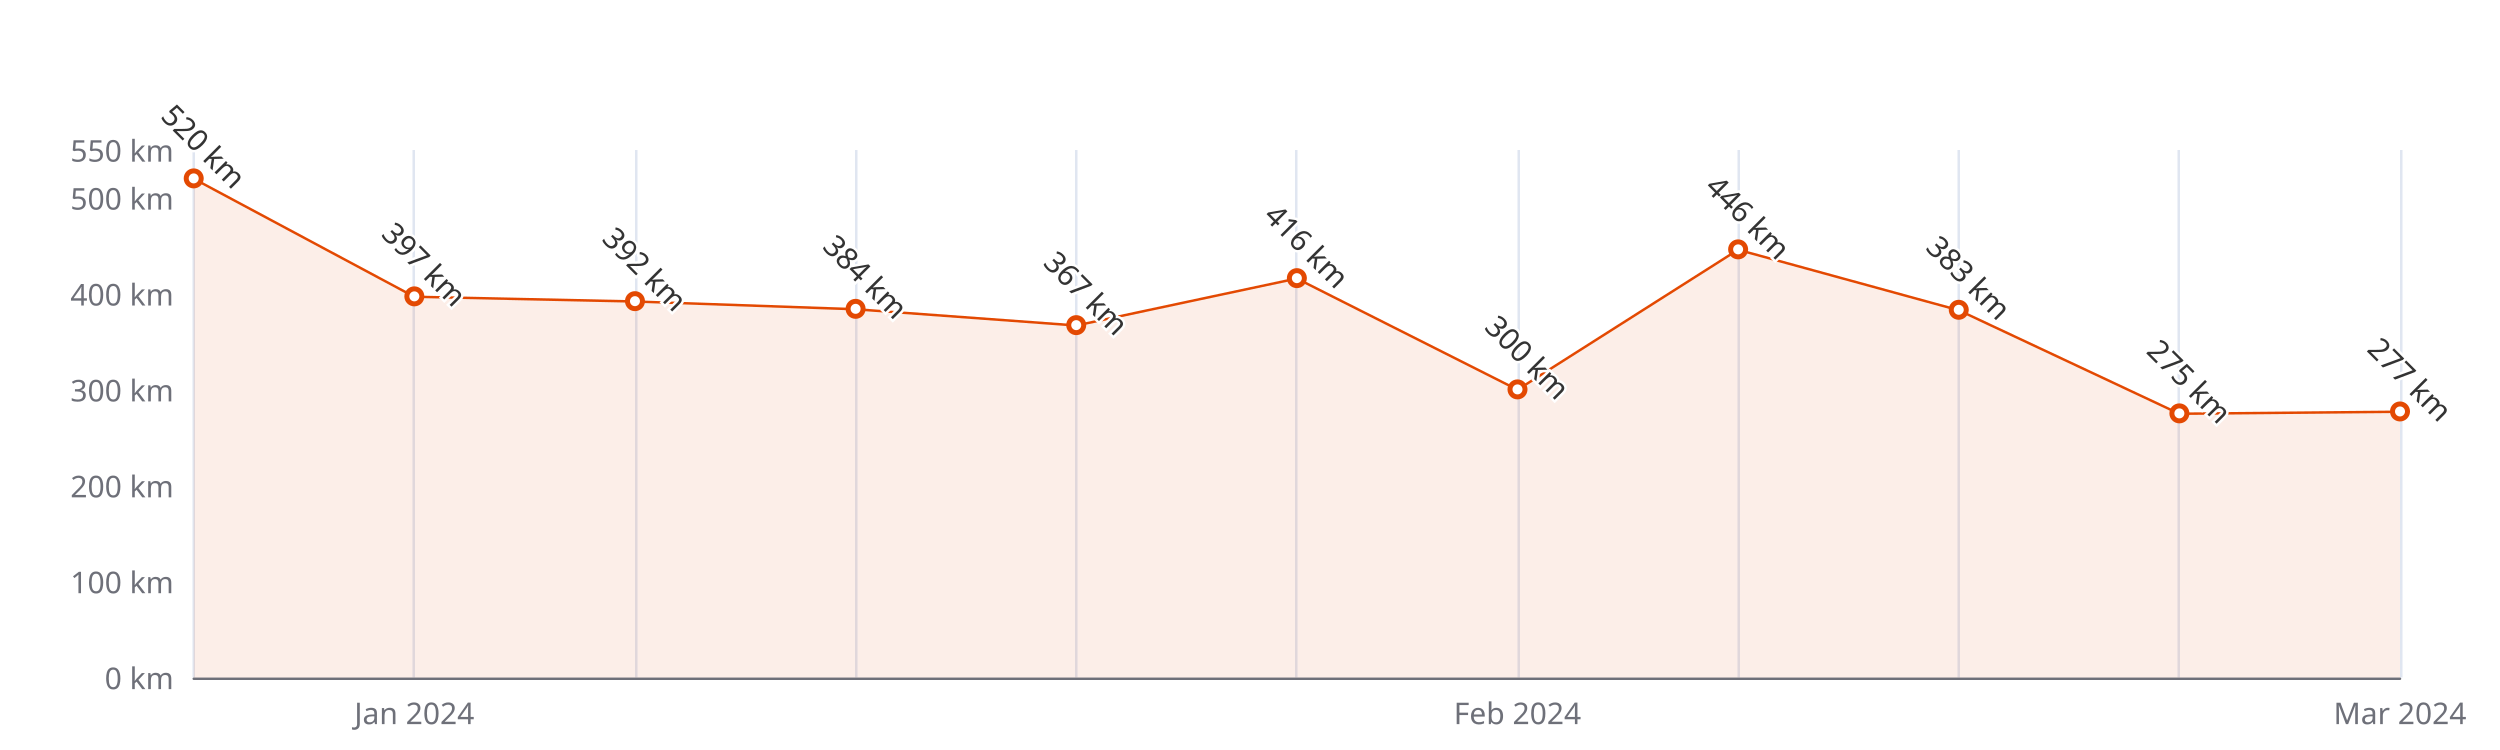
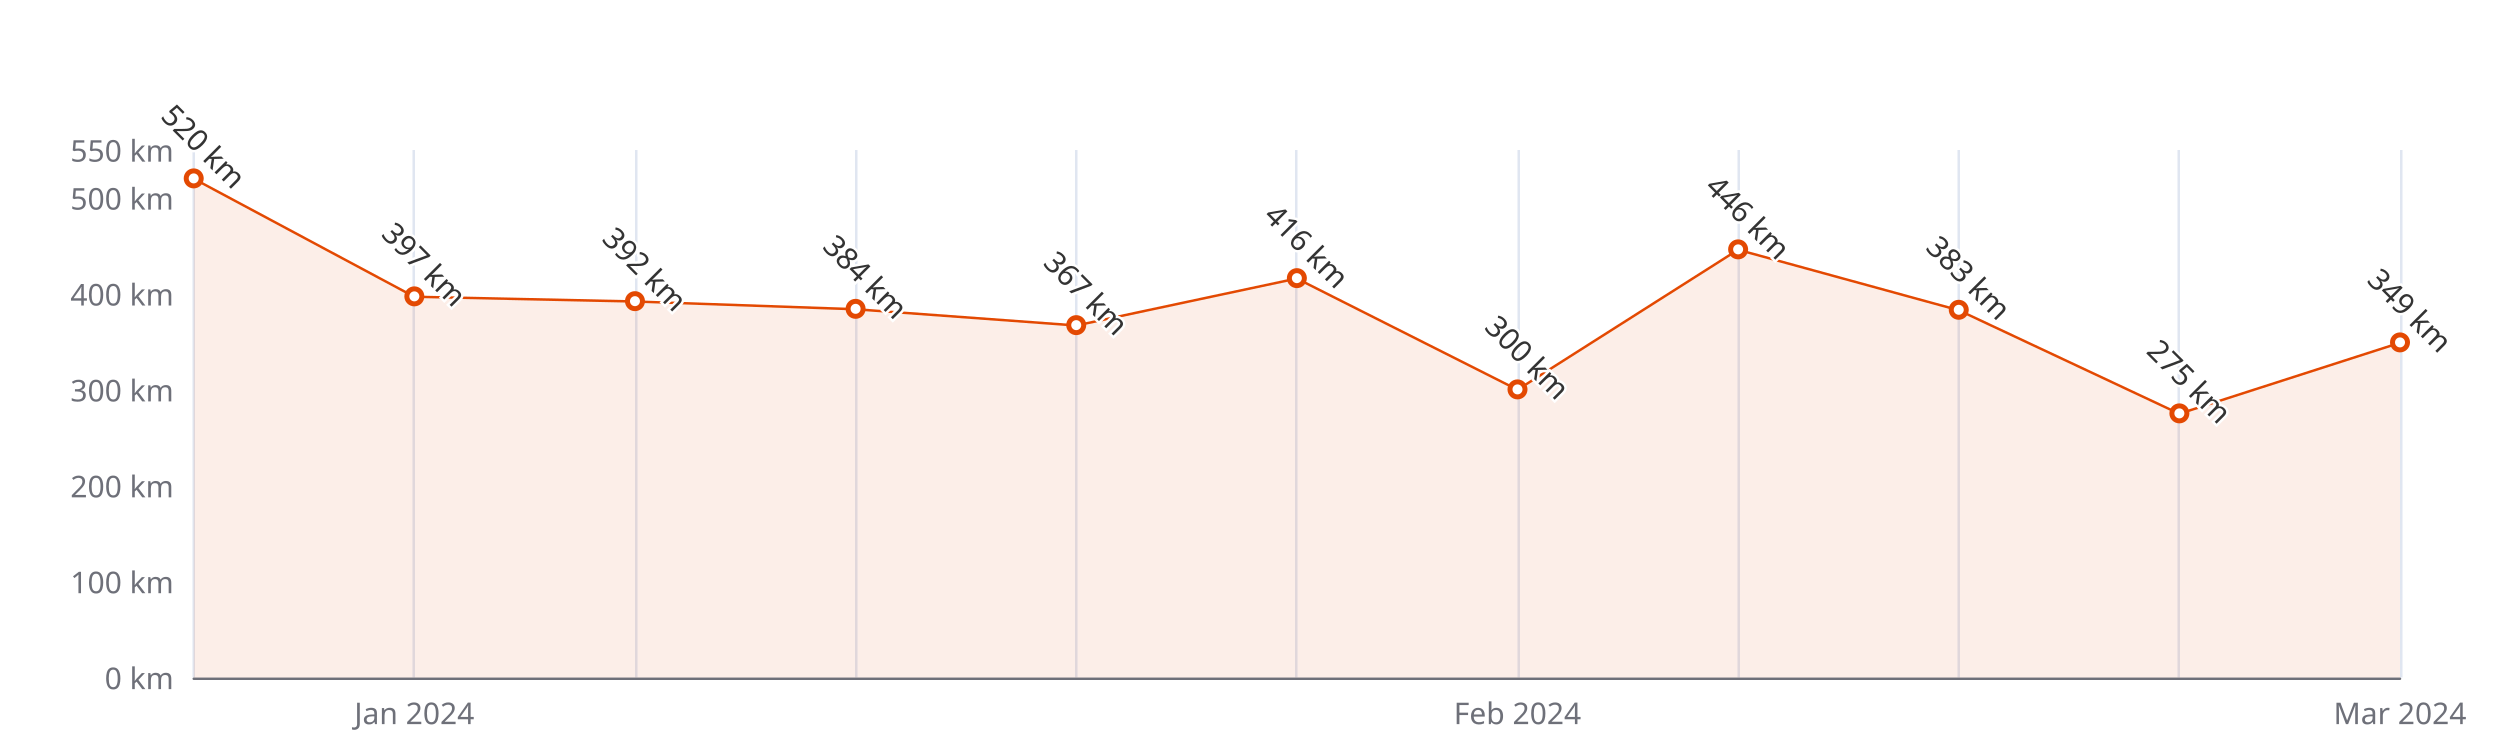
<svg xmlns="http://www.w3.org/2000/svg" width="1000" height="300" version="1.1" baseProfile="full" viewBox="0 0 1000 300">
  <rect width="1000" height="300" x="0" y="0" id="0" fill="#ffffff" />
  <path d="M77.5 60L77.5 271" fill="none" stroke="#E0E6F1" />
  <path d="M165.5 60L165.5 271" fill="none" stroke="#E0E6F1" />
  <path d="M254.5 60L254.5 271" fill="none" stroke="#E0E6F1" />
  <path d="M342.5 60L342.5 271" fill="none" stroke="#E0E6F1" />
  <path d="M430.5 60L430.5 271" fill="none" stroke="#E0E6F1" />
  <path d="M518.5 60L518.5 271" fill="none" stroke="#E0E6F1" />
  <path d="M607.5 60L607.5 271" fill="none" stroke="#E0E6F1" />
  <path d="M695.5 60L695.5 271" fill="none" stroke="#E0E6F1" />
  <path d="M783.5 60L783.5 271" fill="none" stroke="#E0E6F1" />
  <path d="M871.5 60L871.5 271" fill="none" stroke="#E0E6F1" />
  <path d="M960.5 60L960.5 271" fill="none" stroke="#E0E6F1" />
  <path d="M77.5 271.5L960 271.5" fill="none" stroke="#6E7079" stroke-linecap="round" />
  <text dominant-baseline="central" text-anchor="end" style="font-size:12px;font-family:sans-serif;" xml:space="preserve" transform="translate(69.48 271)" fill="#6E7079">0 km</text>
  <text dominant-baseline="central" text-anchor="end" style="font-size:12px;font-family:sans-serif;" xml:space="preserve" transform="translate(69.48 232.6364)" fill="#6E7079">100 km</text>
  <text dominant-baseline="central" text-anchor="end" style="font-size:12px;font-family:sans-serif;" xml:space="preserve" transform="translate(69.48 194.2727)" fill="#6E7079">200 km</text>
  <text dominant-baseline="central" text-anchor="end" style="font-size:12px;font-family:sans-serif;" xml:space="preserve" transform="translate(69.48 155.9091)" fill="#6E7079">300 km</text>
  <text dominant-baseline="central" text-anchor="end" style="font-size:12px;font-family:sans-serif;" xml:space="preserve" transform="translate(69.48 117.5455)" fill="#6E7079">400 km</text>
  <text dominant-baseline="central" text-anchor="end" style="font-size:12px;font-family:sans-serif;" xml:space="preserve" transform="translate(69.48 79.1818)" fill="#6E7079">500 km</text>
  <text dominant-baseline="central" text-anchor="end" style="font-size:12px;font-family:sans-serif;" xml:space="preserve" transform="translate(69.48 60)" fill="#6E7079">550 km</text>
  <text dominant-baseline="central" text-anchor="middle" style="font-size:12px;font-family:sans-serif;" xml:space="preserve" y="6" transform="translate(165.732 279)" fill="#6E7079">Jan 2024</text>
  <text dominant-baseline="central" text-anchor="middle" style="font-size:12px;font-family:sans-serif;" xml:space="preserve" y="6" transform="translate(606.992 279)" fill="#6E7079">Feb 2024</text>
  <text dominant-baseline="central" text-anchor="middle" style="font-size:12px;font-family:sans-serif;" xml:space="preserve" y="6" transform="translate(960 279)" fill="#6E7079">Mar 2024</text>
  <g clip-path="url(#zr5-c0)">
-     <path d="M77.5 71.5L165.7 118.7L254 120.6L342.2 123.7L430.5 130.2L518.7 111.4L607 155.9L695.2 99.9L783.5 124.1L871.7 165.5L960 164.7L960 271L871.7 271L783.5 271L695.2 271L607 271L518.7 271L430.5 271L342.2 271L254 271L165.7 271L77.5 271Z" fill="rgb(227,73,2)" fill-opacity="0.09" />
-     <path d="M77.5 71.5L165.7 118.7L254 120.6L342.2 123.7L430.5 130.2L518.7 111.4L607 155.9L695.2 99.9L783.5 124.1L871.7 165.5L960 164.7" fill="none" stroke="#E34902" stroke-linejoin="bevel" />
+     <path d="M77.5 71.5L165.7 118.7L254 120.6L342.2 123.7L430.5 130.2L518.7 111.4L607 155.9L695.2 99.9L783.5 124.1L871.7 165.5L960 137.1L960 271L871.7 271L783.5 271L695.2 271L607 271L518.7 271L430.5 271L342.2 271L254 271L165.7 271L77.5 271Z" fill="rgb(227,73,2)" fill-opacity="0.09" />
+     <path d="M77.5 71.5L165.7 118.7L254 120.6L342.2 123.7L430.5 130.2L518.7 111.4L607 155.9L695.2 99.9L783.5 124.1L871.7 165.5L960 137.1" fill="none" stroke="#E34902" stroke-linejoin="bevel" />
  </g>
  <path d="M1 0A1 1 0 1 1 1 -0.1A1 1 0 0 1 1 0" transform="matrix(3,0,0,3,77.48,71.5091)" fill="#fff" stroke="#E34902" stroke-width="0.667" />
  <path d="M1 0A1 1 0 1 1 1 -0.1A1 1 0 0 1 1 0" transform="matrix(3,0,0,3,165.732,118.6964)" fill="#fff" stroke="#E34902" stroke-width="0.667" />
  <path d="M1 0A1 1 0 1 1 1 -0.1A1 1 0 0 1 1 0" transform="matrix(3,0,0,3,253.984,120.6145)" fill="#fff" stroke="#E34902" stroke-width="0.667" />
  <path d="M1 0A1 1 0 1 1 1 -0.1A1 1 0 0 1 1 0" transform="matrix(3,0,0,3,342.236,123.6836)" fill="#fff" stroke="#E34902" stroke-width="0.667" />
  <path d="M1 0A1 1 0 1 1 1 -0.1A1 1 0 0 1 1 0" transform="matrix(3,0,0,3,430.488,130.2055)" fill="#fff" stroke="#E34902" stroke-width="0.667" />
  <path d="M1 0A1 1 0 1 1 1 -0.1A1 1 0 0 1 1 0" transform="matrix(3,0,0,3,518.74,111.4073)" fill="#fff" stroke="#E34902" stroke-width="0.667" />
  <path d="M1 0A1 1 0 1 1 1 -0.1A1 1 0 0 1 1 0" transform="matrix(3,0,0,3,606.992,155.9091)" fill="#fff" stroke="#E34902" stroke-width="0.667" />
  <path d="M1 0A1 1 0 1 1 1 -0.1A1 1 0 0 1 1 0" transform="matrix(3,0,0,3,695.244,99.8982)" fill="#fff" stroke="#E34902" stroke-width="0.667" />
  <path d="M1 0A1 1 0 1 1 1 -0.1A1 1 0 0 1 1 0" transform="matrix(3,0,0,3,783.496,124.0673)" fill="#fff" stroke="#E34902" stroke-width="0.667" />
  <path d="M1 0A1 1 0 1 1 1 -0.1A1 1 0 0 1 1 0" transform="matrix(3,0,0,3,871.748,165.5)" fill="#fff" stroke="#E34902" stroke-width="0.667" />
-   <path d="M1 0A1 1 0 1 1 1 -0.1A1 1 0 0 1 1 0" transform="matrix(3,0,0,3,960,164.7327)" fill="#fff" stroke="#E34902" stroke-width="0.667" />
+   <path d="M1 0A1 1 0 1 1 1 -0.1A1 1 0 0 1 1 0" transform="matrix(3,0,0,3,960,137.1109)" fill="#fff" stroke="#E34902" stroke-width="0.667" />
  <text dominant-baseline="central" text-anchor="middle" style="font-size:12px;font-family:sans-serif;" xml:space="preserve" y="-6" transform="matrix(0.707,0.707,-0.707,0.707,77.48,62.5091)" fill="#333" stroke="rgb(255,255,255)" stroke-width="2" paint-order="stroke" stroke-miterlimit="2">520 km</text>
  <text dominant-baseline="central" text-anchor="middle" style="font-size:12px;font-family:sans-serif;" xml:space="preserve" y="-6" transform="matrix(0.707,0.707,-0.707,0.707,165.732,109.6964)" fill="#333" stroke="rgb(255,255,255)" stroke-width="2" paint-order="stroke" stroke-miterlimit="2">397 km</text>
  <text dominant-baseline="central" text-anchor="middle" style="font-size:12px;font-family:sans-serif;" xml:space="preserve" y="-6" transform="matrix(0.707,0.707,-0.707,0.707,253.984,111.6145)" fill="#333" stroke="rgb(255,255,255)" stroke-width="2" paint-order="stroke" stroke-miterlimit="2">392 km</text>
  <text dominant-baseline="central" text-anchor="middle" style="font-size:12px;font-family:sans-serif;" xml:space="preserve" y="-6" transform="matrix(0.707,0.707,-0.707,0.707,342.236,114.6836)" fill="#333" stroke="rgb(255,255,255)" stroke-width="2" paint-order="stroke" stroke-miterlimit="2">384 km</text>
  <text dominant-baseline="central" text-anchor="middle" style="font-size:12px;font-family:sans-serif;" xml:space="preserve" y="-6" transform="matrix(0.707,0.707,-0.707,0.707,430.488,121.2055)" fill="#333" stroke="rgb(255,255,255)" stroke-width="2" paint-order="stroke" stroke-miterlimit="2">367 km</text>
  <text dominant-baseline="central" text-anchor="middle" style="font-size:12px;font-family:sans-serif;" xml:space="preserve" y="-6" transform="matrix(0.707,0.707,-0.707,0.707,518.74,102.4073)" fill="#333" stroke="rgb(255,255,255)" stroke-width="2" paint-order="stroke" stroke-miterlimit="2">416 km</text>
  <text dominant-baseline="central" text-anchor="middle" style="font-size:12px;font-family:sans-serif;" xml:space="preserve" y="-6" transform="matrix(0.707,0.707,-0.707,0.707,606.992,146.9091)" fill="#333" stroke="rgb(255,255,255)" stroke-width="2" paint-order="stroke" stroke-miterlimit="2">300 km</text>
  <text dominant-baseline="central" text-anchor="middle" style="font-size:12px;font-family:sans-serif;" xml:space="preserve" y="-6" transform="matrix(0.707,0.707,-0.707,0.707,695.244,90.8982)" fill="#333" stroke="rgb(255,255,255)" stroke-width="2" paint-order="stroke" stroke-miterlimit="2">446 km</text>
  <text dominant-baseline="central" text-anchor="middle" style="font-size:12px;font-family:sans-serif;" xml:space="preserve" y="-6" transform="matrix(0.707,0.707,-0.707,0.707,783.496,115.0673)" fill="#333" stroke="rgb(255,255,255)" stroke-width="2" paint-order="stroke" stroke-miterlimit="2">383 km</text>
  <text dominant-baseline="central" text-anchor="middle" style="font-size:12px;font-family:sans-serif;" xml:space="preserve" y="-6" transform="matrix(0.707,0.707,-0.707,0.707,871.748,156.5)" fill="#333" stroke="rgb(255,255,255)" stroke-width="2" paint-order="stroke" stroke-miterlimit="2">275 km</text>
-   <text dominant-baseline="central" text-anchor="middle" style="font-size:12px;font-family:sans-serif;" xml:space="preserve" y="-6" transform="matrix(0.707,0.707,-0.707,0.707,960,155.7327)" fill="#333" stroke="rgb(255,255,255)" stroke-width="2" paint-order="stroke" stroke-miterlimit="2">277 km</text>
+   <text dominant-baseline="central" text-anchor="middle" style="font-size:12px;font-family:sans-serif;" xml:space="preserve" y="-6" transform="matrix(0.707,0.707,-0.707,0.707,960,128.1109)" fill="#333" stroke="rgb(255,255,255)" stroke-width="2" paint-order="stroke" stroke-miterlimit="2">349 km</text>
  <defs>
    <clipPath id="zr5-c0">
      <path d="M76 59.5l884 0l0 212l-884 0Z" fill="#000" />
    </clipPath>
  </defs>
</svg>
